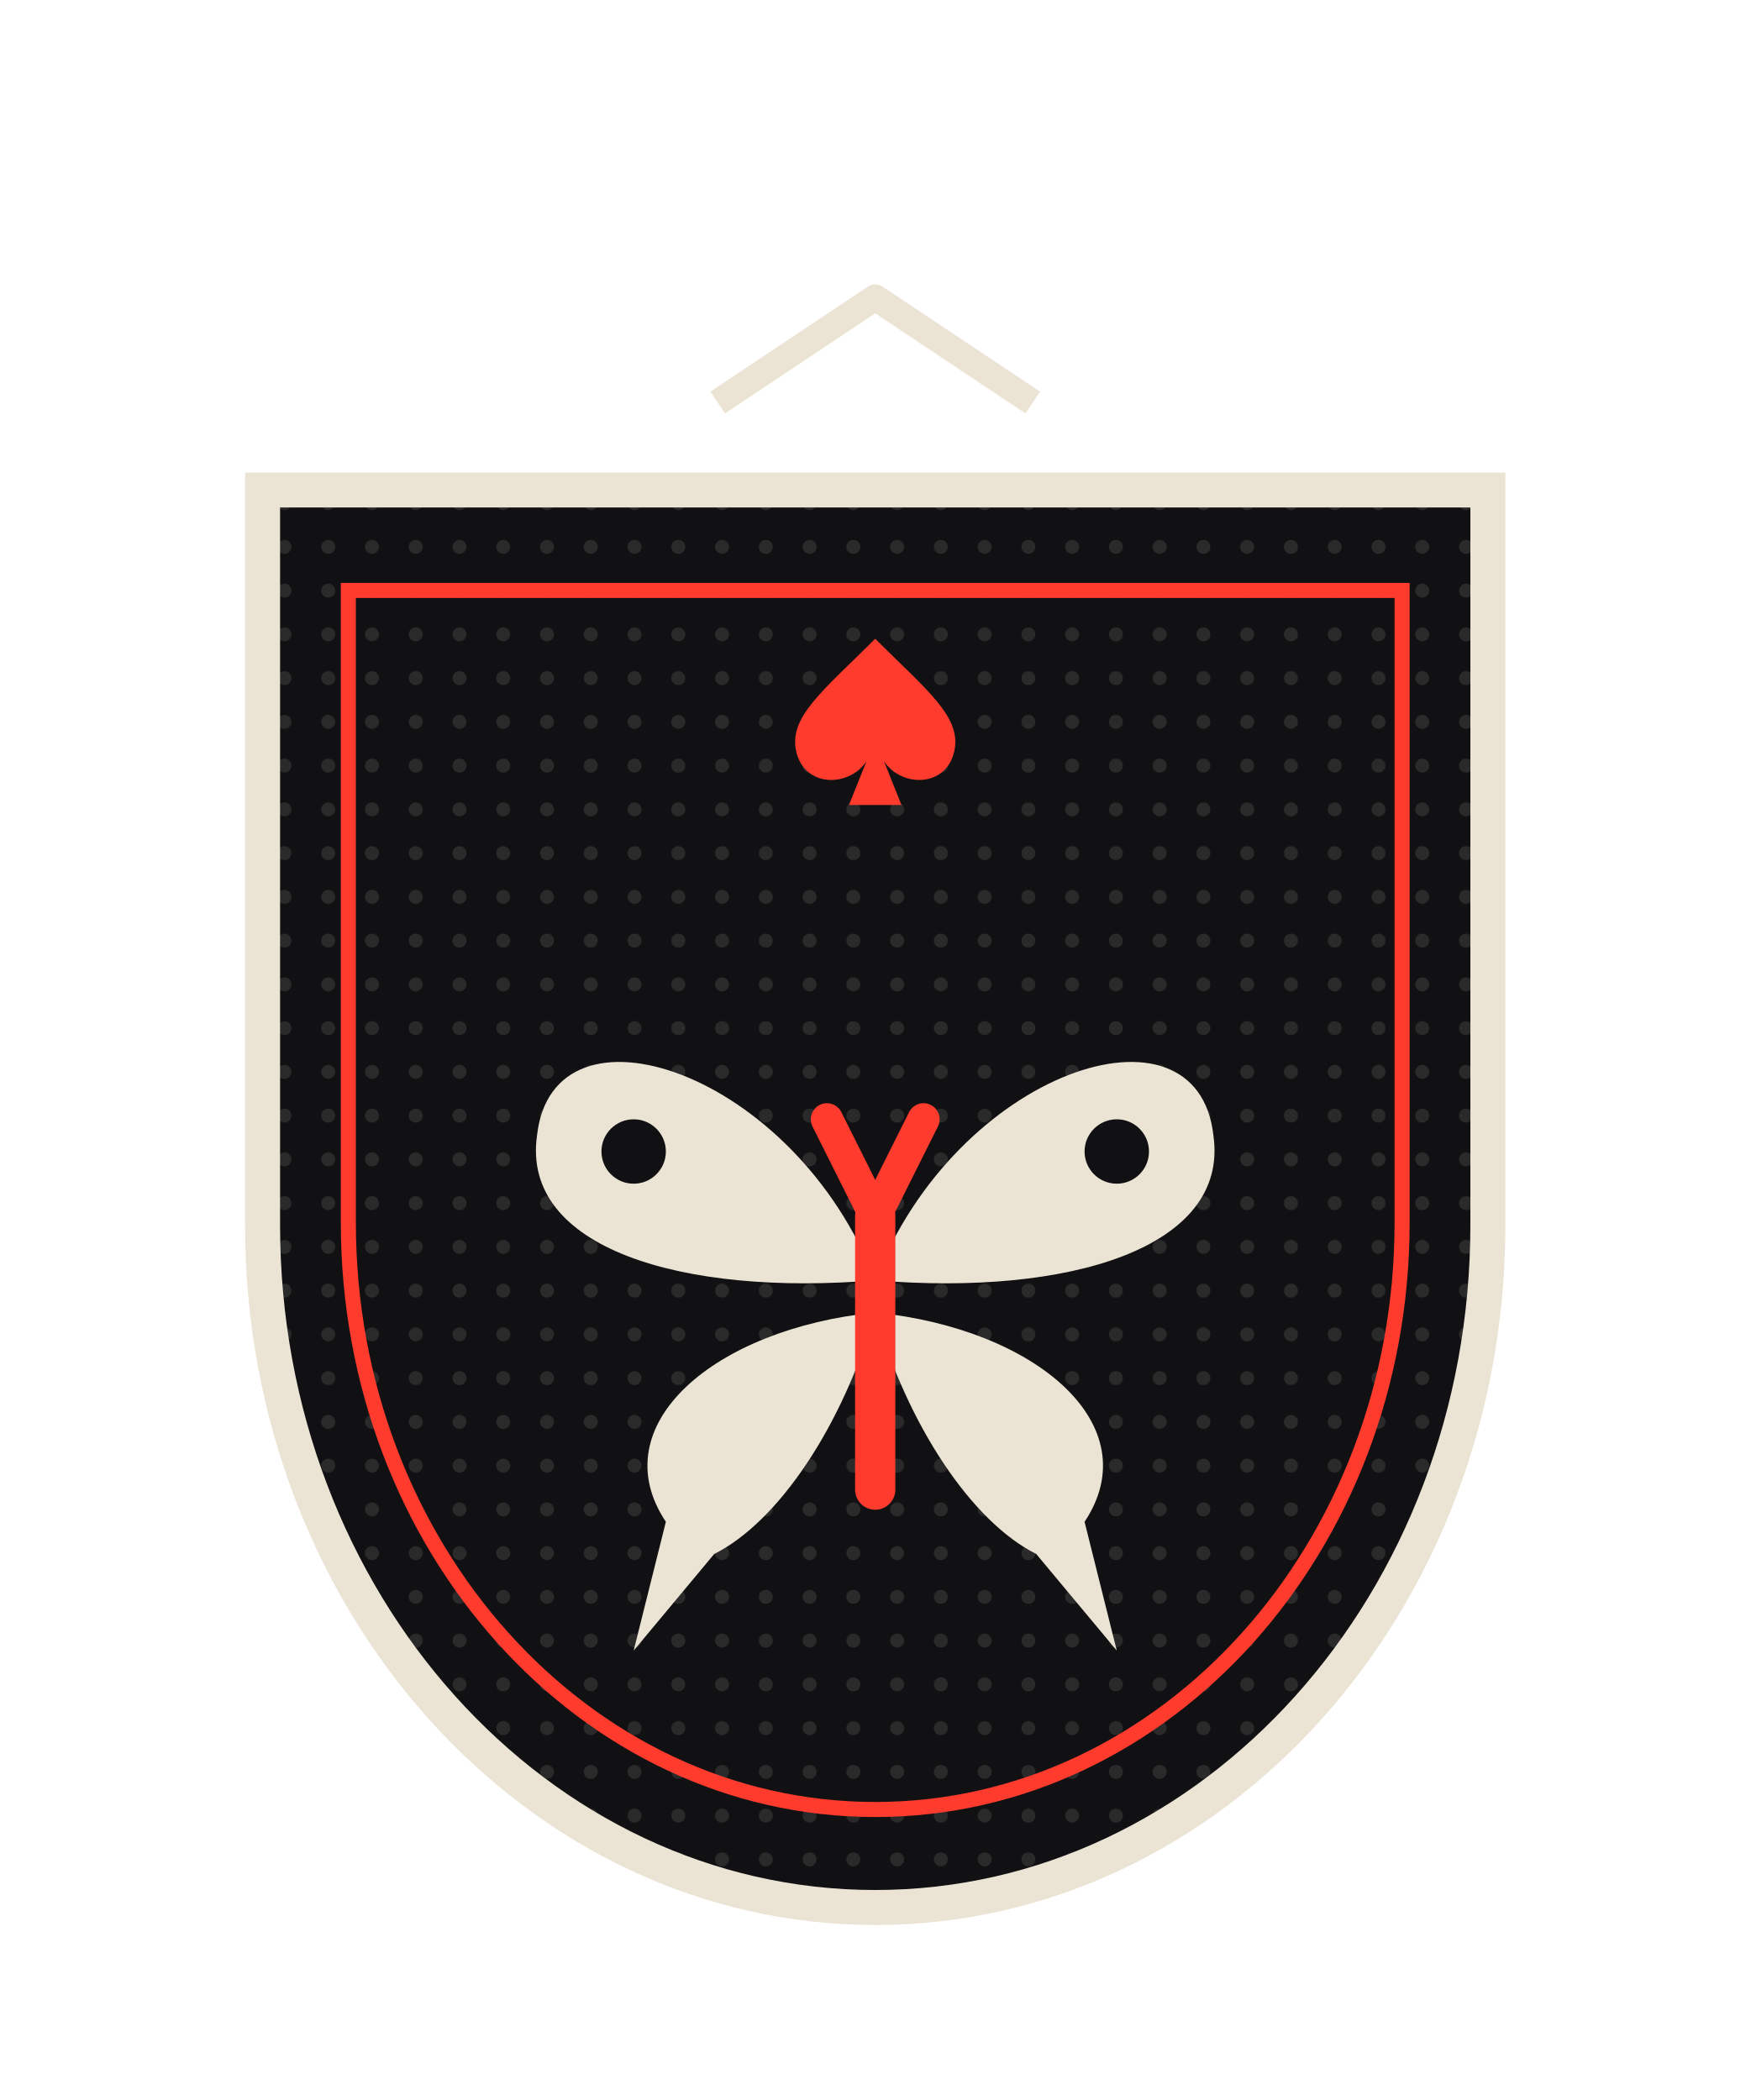
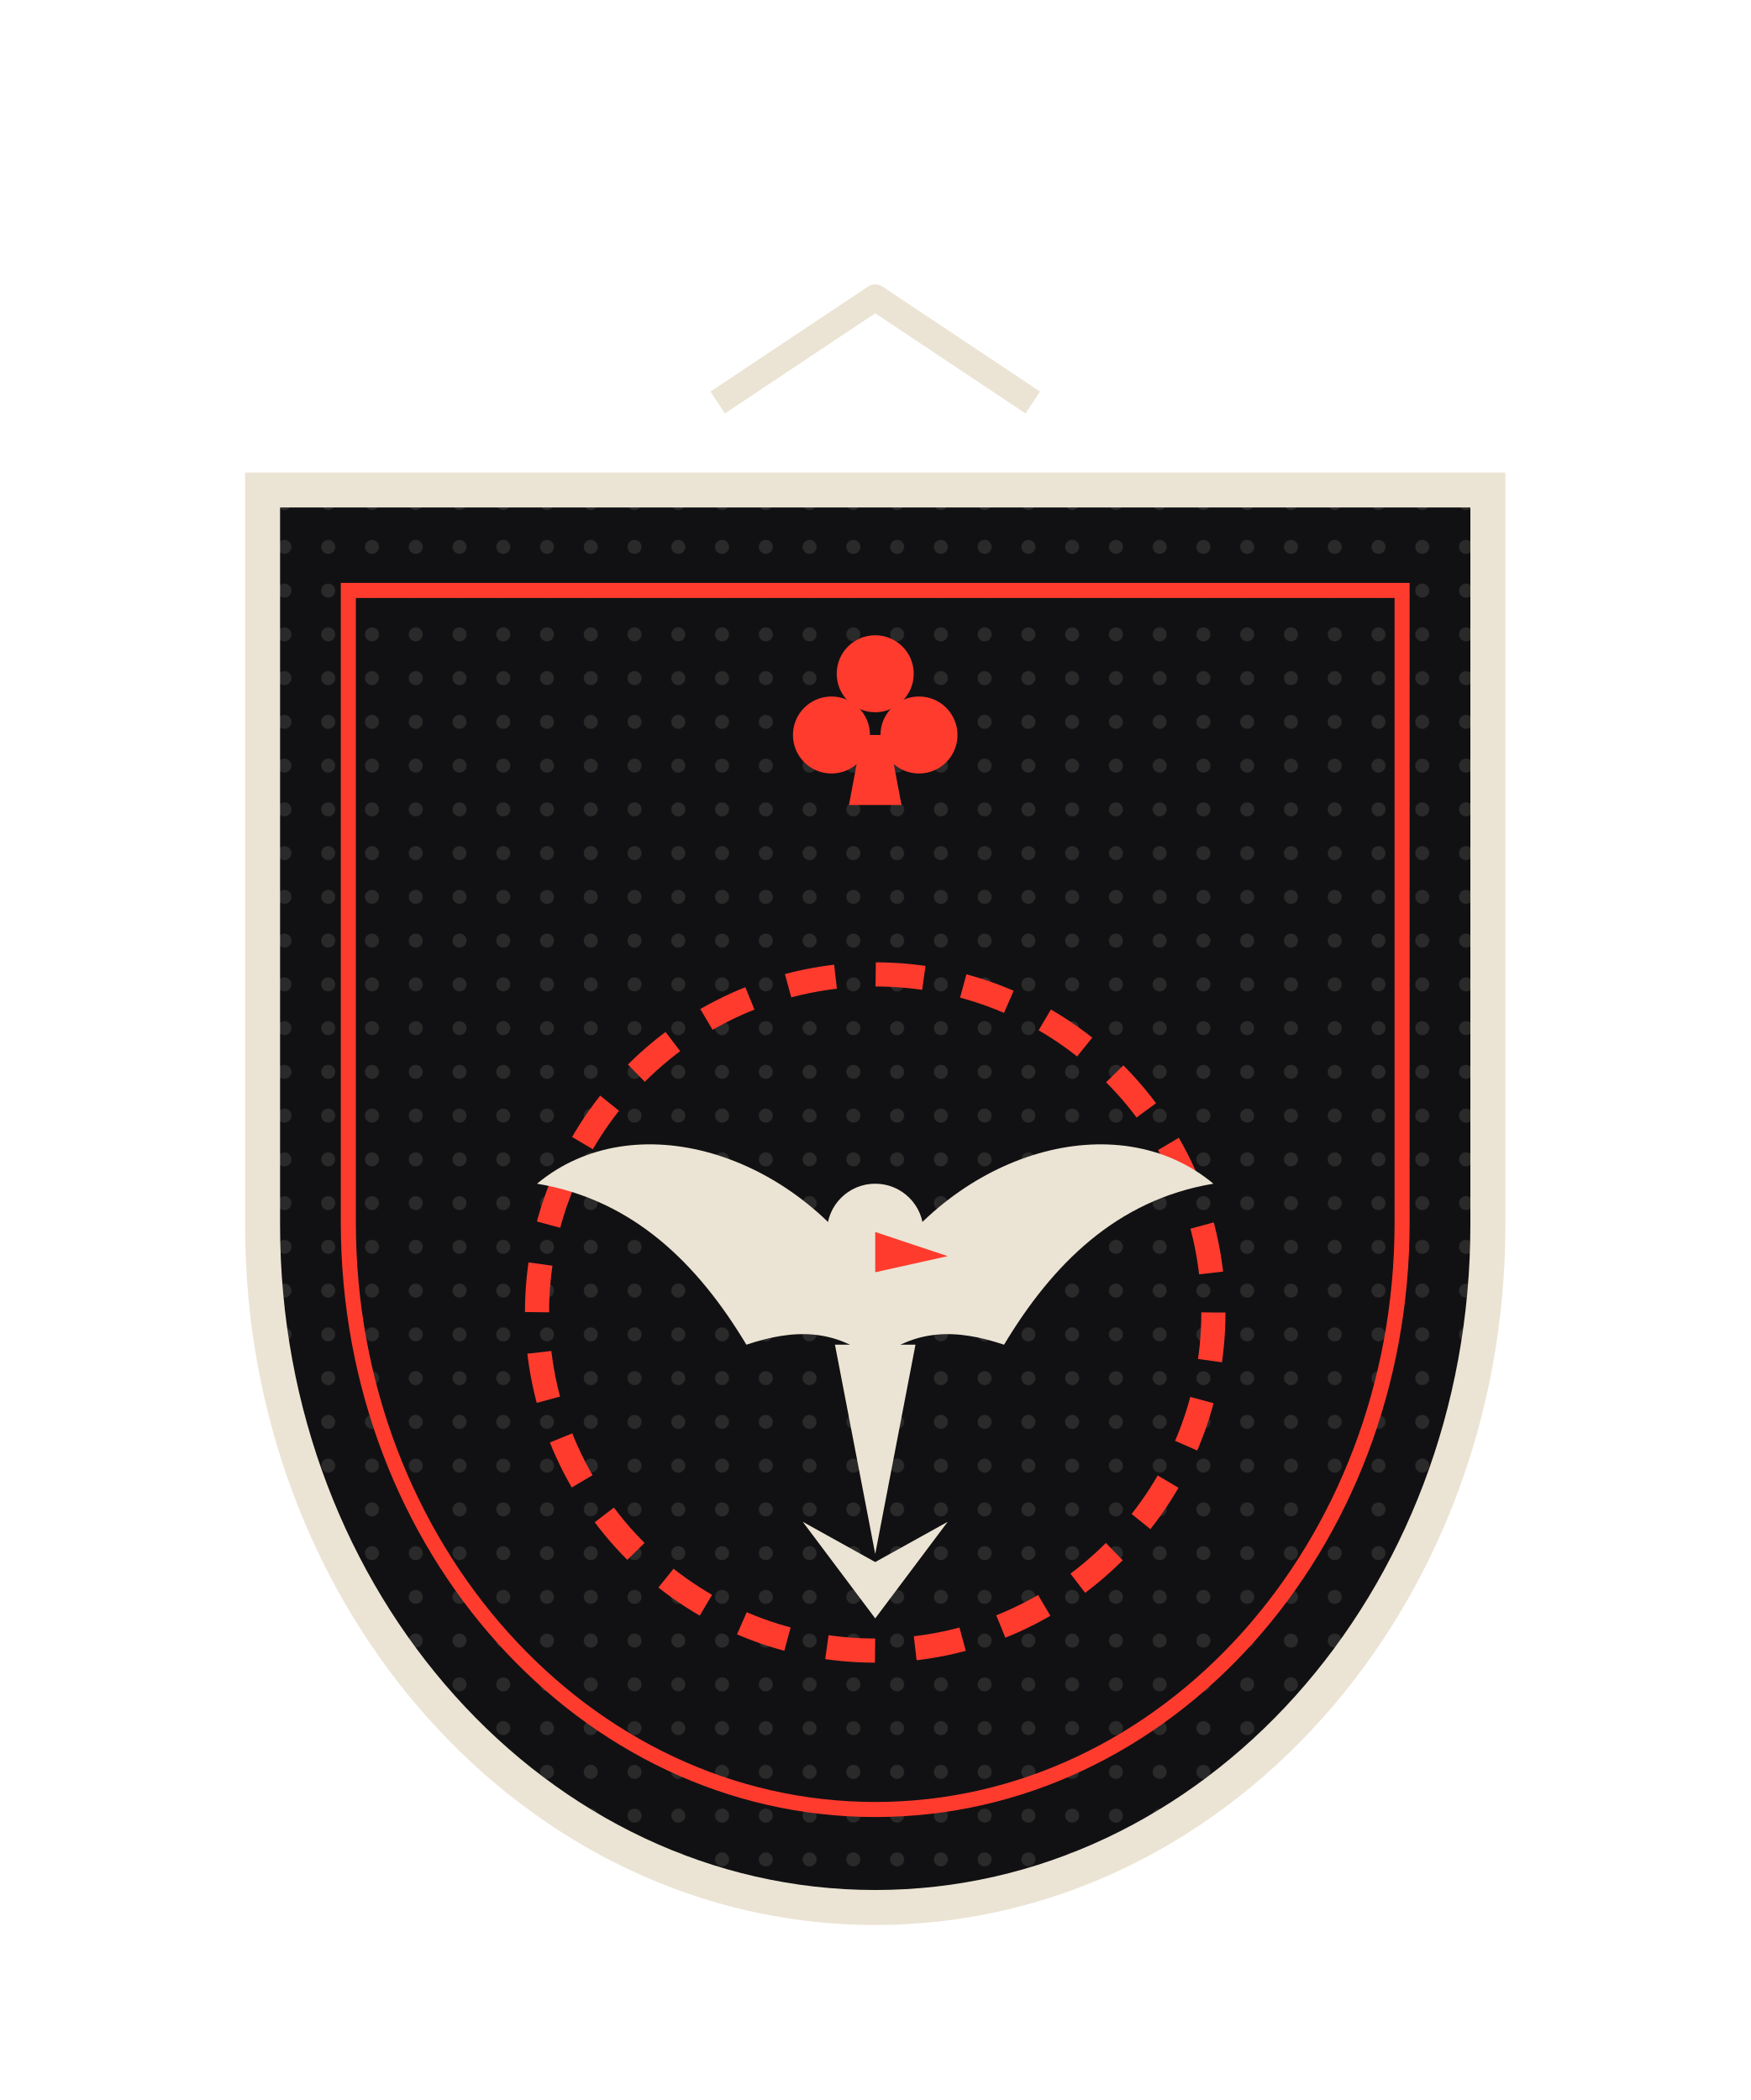
<svg xmlns="http://www.w3.org/2000/svg" viewBox="0 0 200 240" width="200" height="240">
  <defs>
    <pattern id="d" width="5" height="5" patternUnits="userSpaceOnUse">
      <circle cx="2.5" cy="2.5" r=".8" fill="#ebe4d4" opacity=".12" />
    </pattern>
    <clipPath id="c">
      <path d="M30,56 H170 V140 A70,78 0 0 1 30,140 Z" />
    </clipPath>
  </defs>
  <path d="M82,46 L100,34 L118,46" fill="none" stroke="#ebe4d4" stroke-width="3" stroke-linejoin="round" />
  <path d="M30,56 H170 V140 A70,78 0 0 1 30,140 Z" fill="#111113" />
  <rect width="200" height="240" fill="url(#d)" clip-path="url(#c)" />
  <path d="M30,56 H170 V140 A70,78 0 0 1 30,140 Z" fill="none" stroke="#ebe4d4" stroke-width="4" />
  <path d="M30,56 H170 V140 A70,78 0 0 1 30,140 Z" transform="translate(100 138) scale(.86) translate(-100 -138)" fill="none" stroke="#ff3b2e" stroke-width="2" />
  <g transform="translate(100,82)">
-     <path fill="#ff3b2e" d="M0,-9 C6,-3 10,0 9,4 C8,8 3,8 1,5 L3,10 L-3,10 L-1,5 C-3,8 -8,8 -9,4 C-10,0 -6,-3 0,-9 Z" />
+     <g fill="#ff3b2e">
+       <circle cx="0" cy="-5" r="4.4" />
+       <circle cx="-5" cy="2" r="4.4" />
+       <circle cx="5" cy="2" r="4.4" />
+       <path d="M-1.5,2 L1.5,2 L3,10 L-3,10 Z" />
+     </g>
  </g>
  <g transform="translate(100,150) scale(.92)">
-     <path fill="#ebe4d4" d="M0,-4 C-10,-30 -40,-40 -42,-22 C-44,-8 -24,-2 0,-4 Z M0,-4 C10,-30 40,-40 42,-22 C44,-8 24,-2 0,-4 Z" />
-     <path fill="#ebe4d4" d="M0,0 C-20,2 -34,14 -26,26 L-30,42 L-20,30 C-12,26 -4,14 0,0 Z M0,0 C20,2 34,14 26,26 L30,42 L20,30 C12,26 4,14 0,0 Z" />
-     <path d="M0,-12 V22" stroke="#ff3b2e" stroke-width="5" stroke-linecap="round" />
-     <path d="M0,-12 L-6,-24 M0,-12 L6,-24" fill="none" stroke="#ff3b2e" stroke-width="4" stroke-linecap="round" stroke-linejoin="round" />
-     <circle cx="-30" cy="-20" r="4" fill="#111113" />
-     <circle cx="30" cy="-20" r="4" fill="#111113" />
+     <circle r="42" fill="none" stroke="#ff3b2e" stroke-width="3" stroke-dasharray="6 5" />
+     <path fill="#ebe4d4" d="M0,-4 C-10,-20 -30,-26 -42,-16 C-30,-14 -22,-6 -16,4 C-10,2 -5,2 0,6 C5,2 10,2 16,4 C22,-6 30,-14 42,-16 C30,-26 10,-20 0,-4 Z" />
+     <path fill="#ebe4d4" d="M-5,4 L0,30 L5,4 Z M-9,26 L0,38 L9,26 L0,31 Z" />
+     <circle cx="0" cy="-10" r="6" fill="#ebe4d4" />
+     <path d="M0,-10 L9,-7 L0,-5 Z" fill="#ff3b2e" />
  </g>
</svg>
